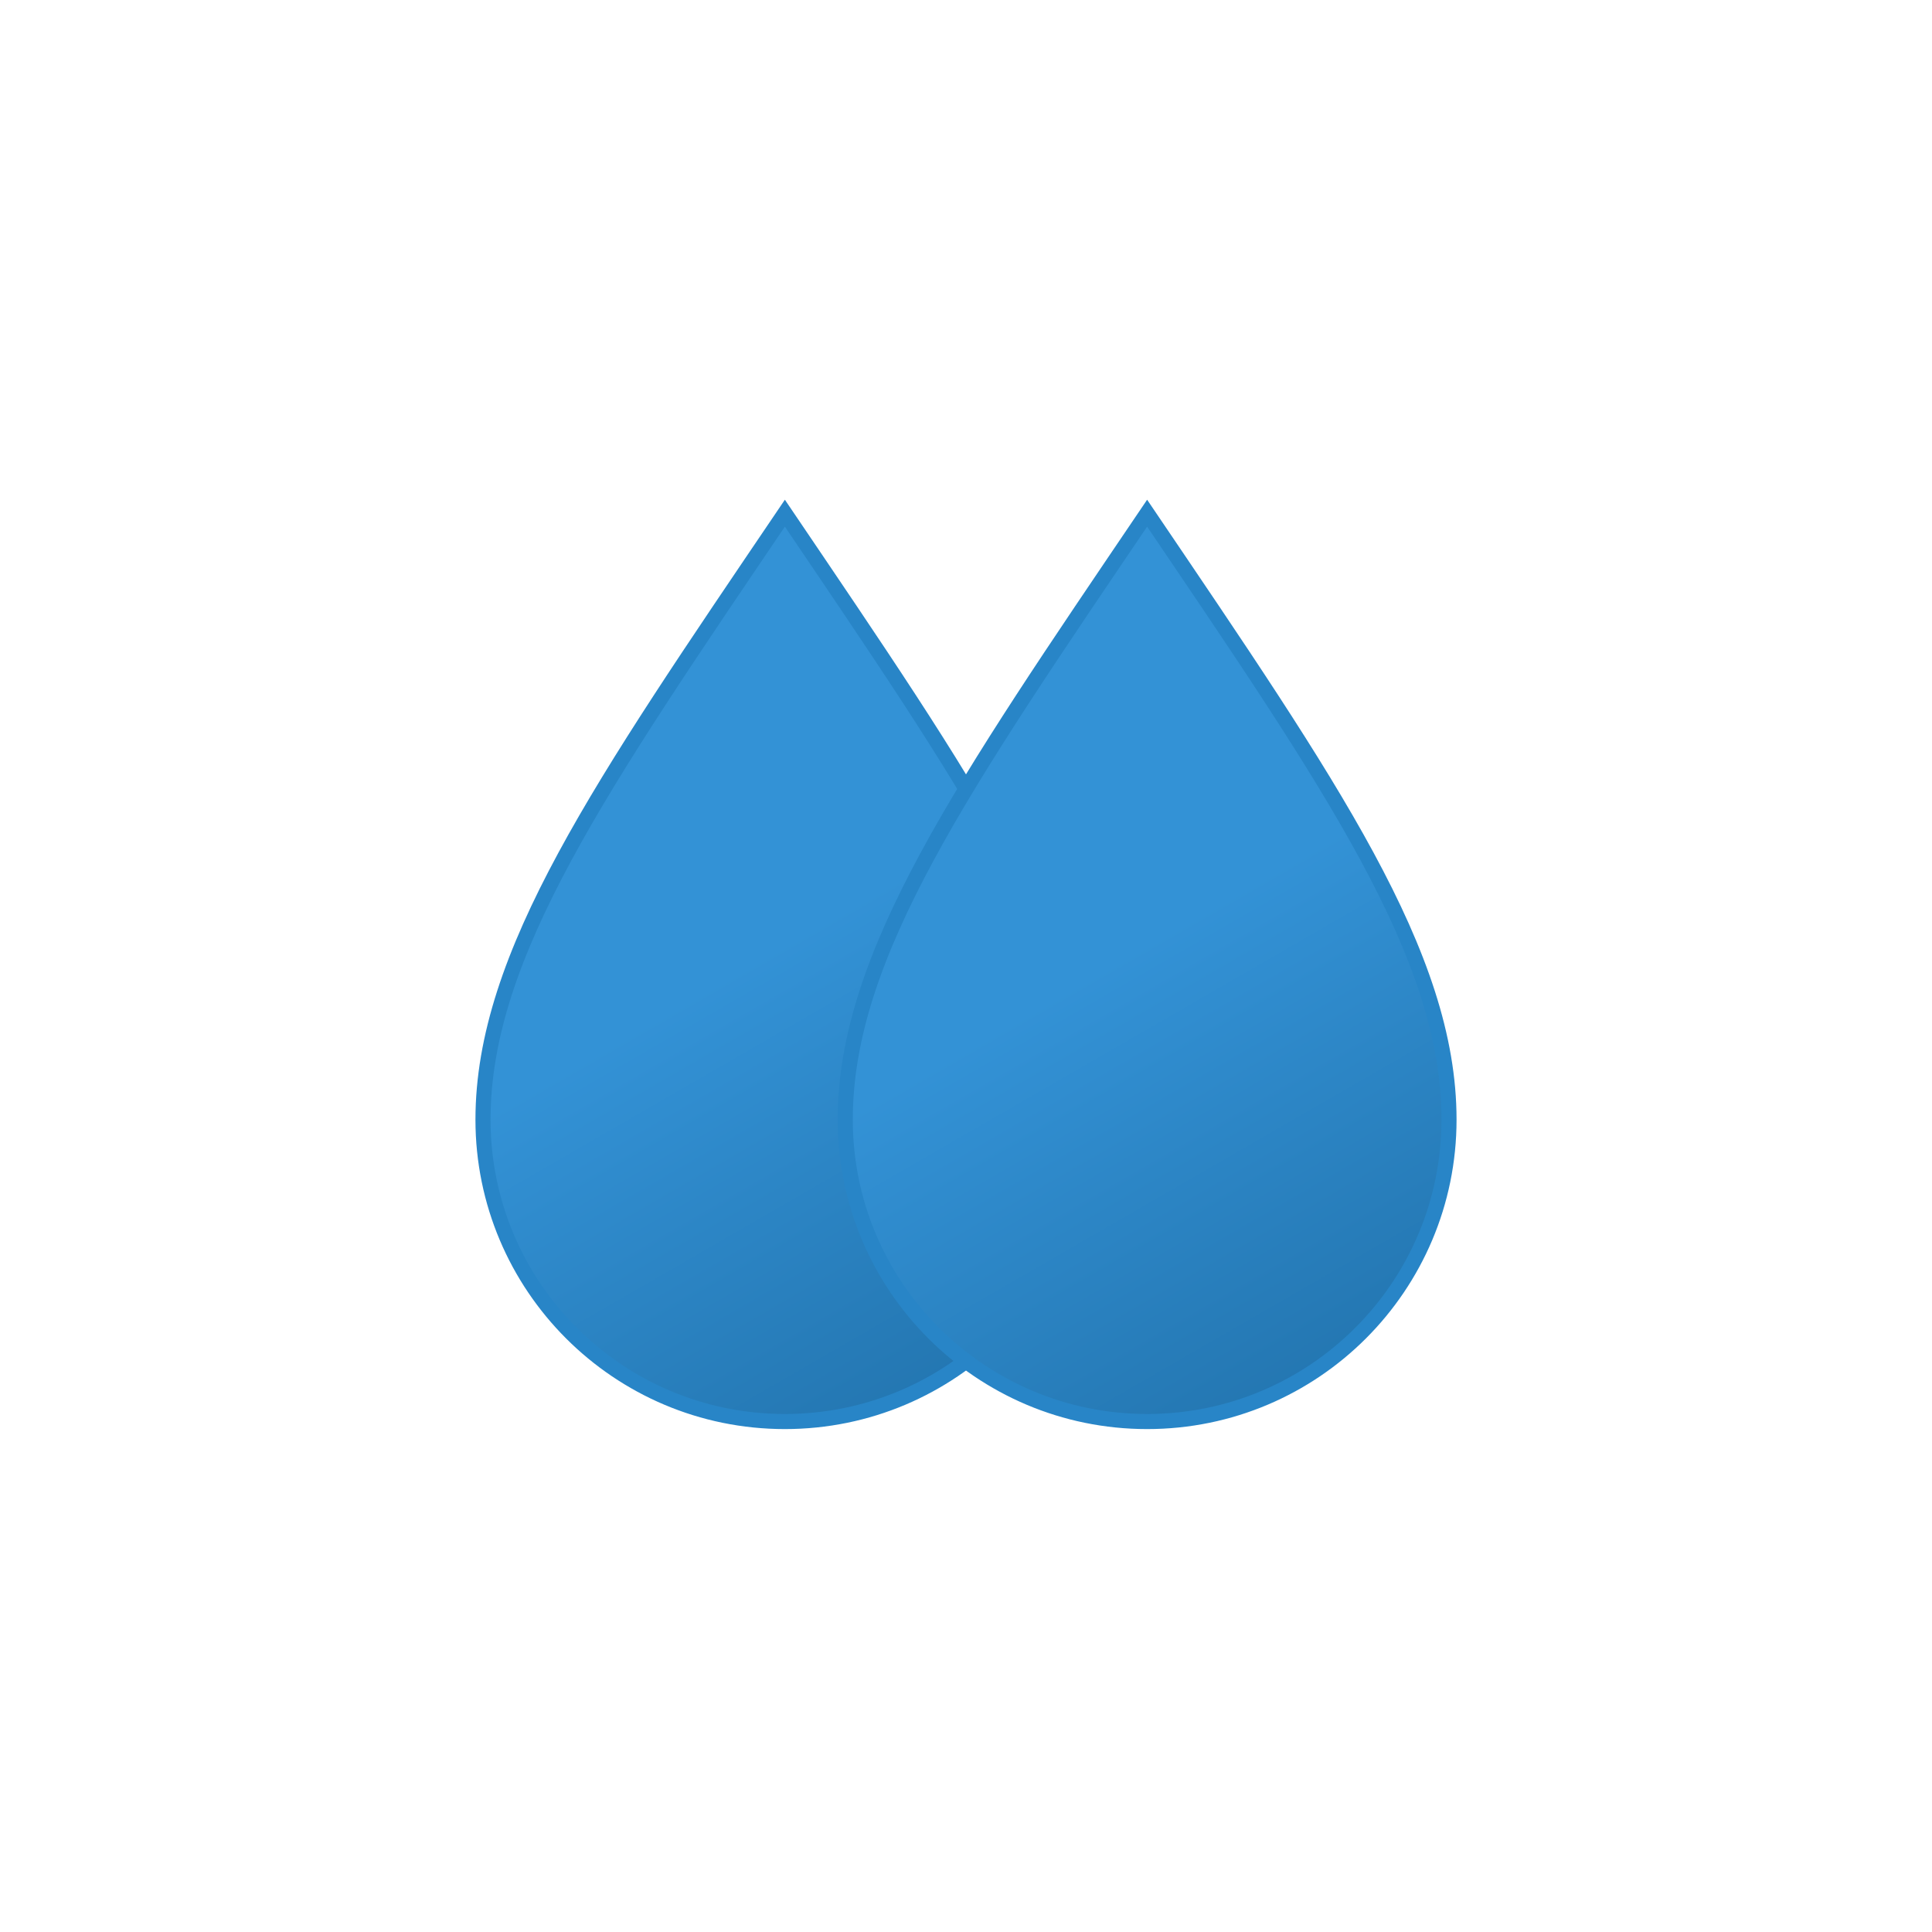
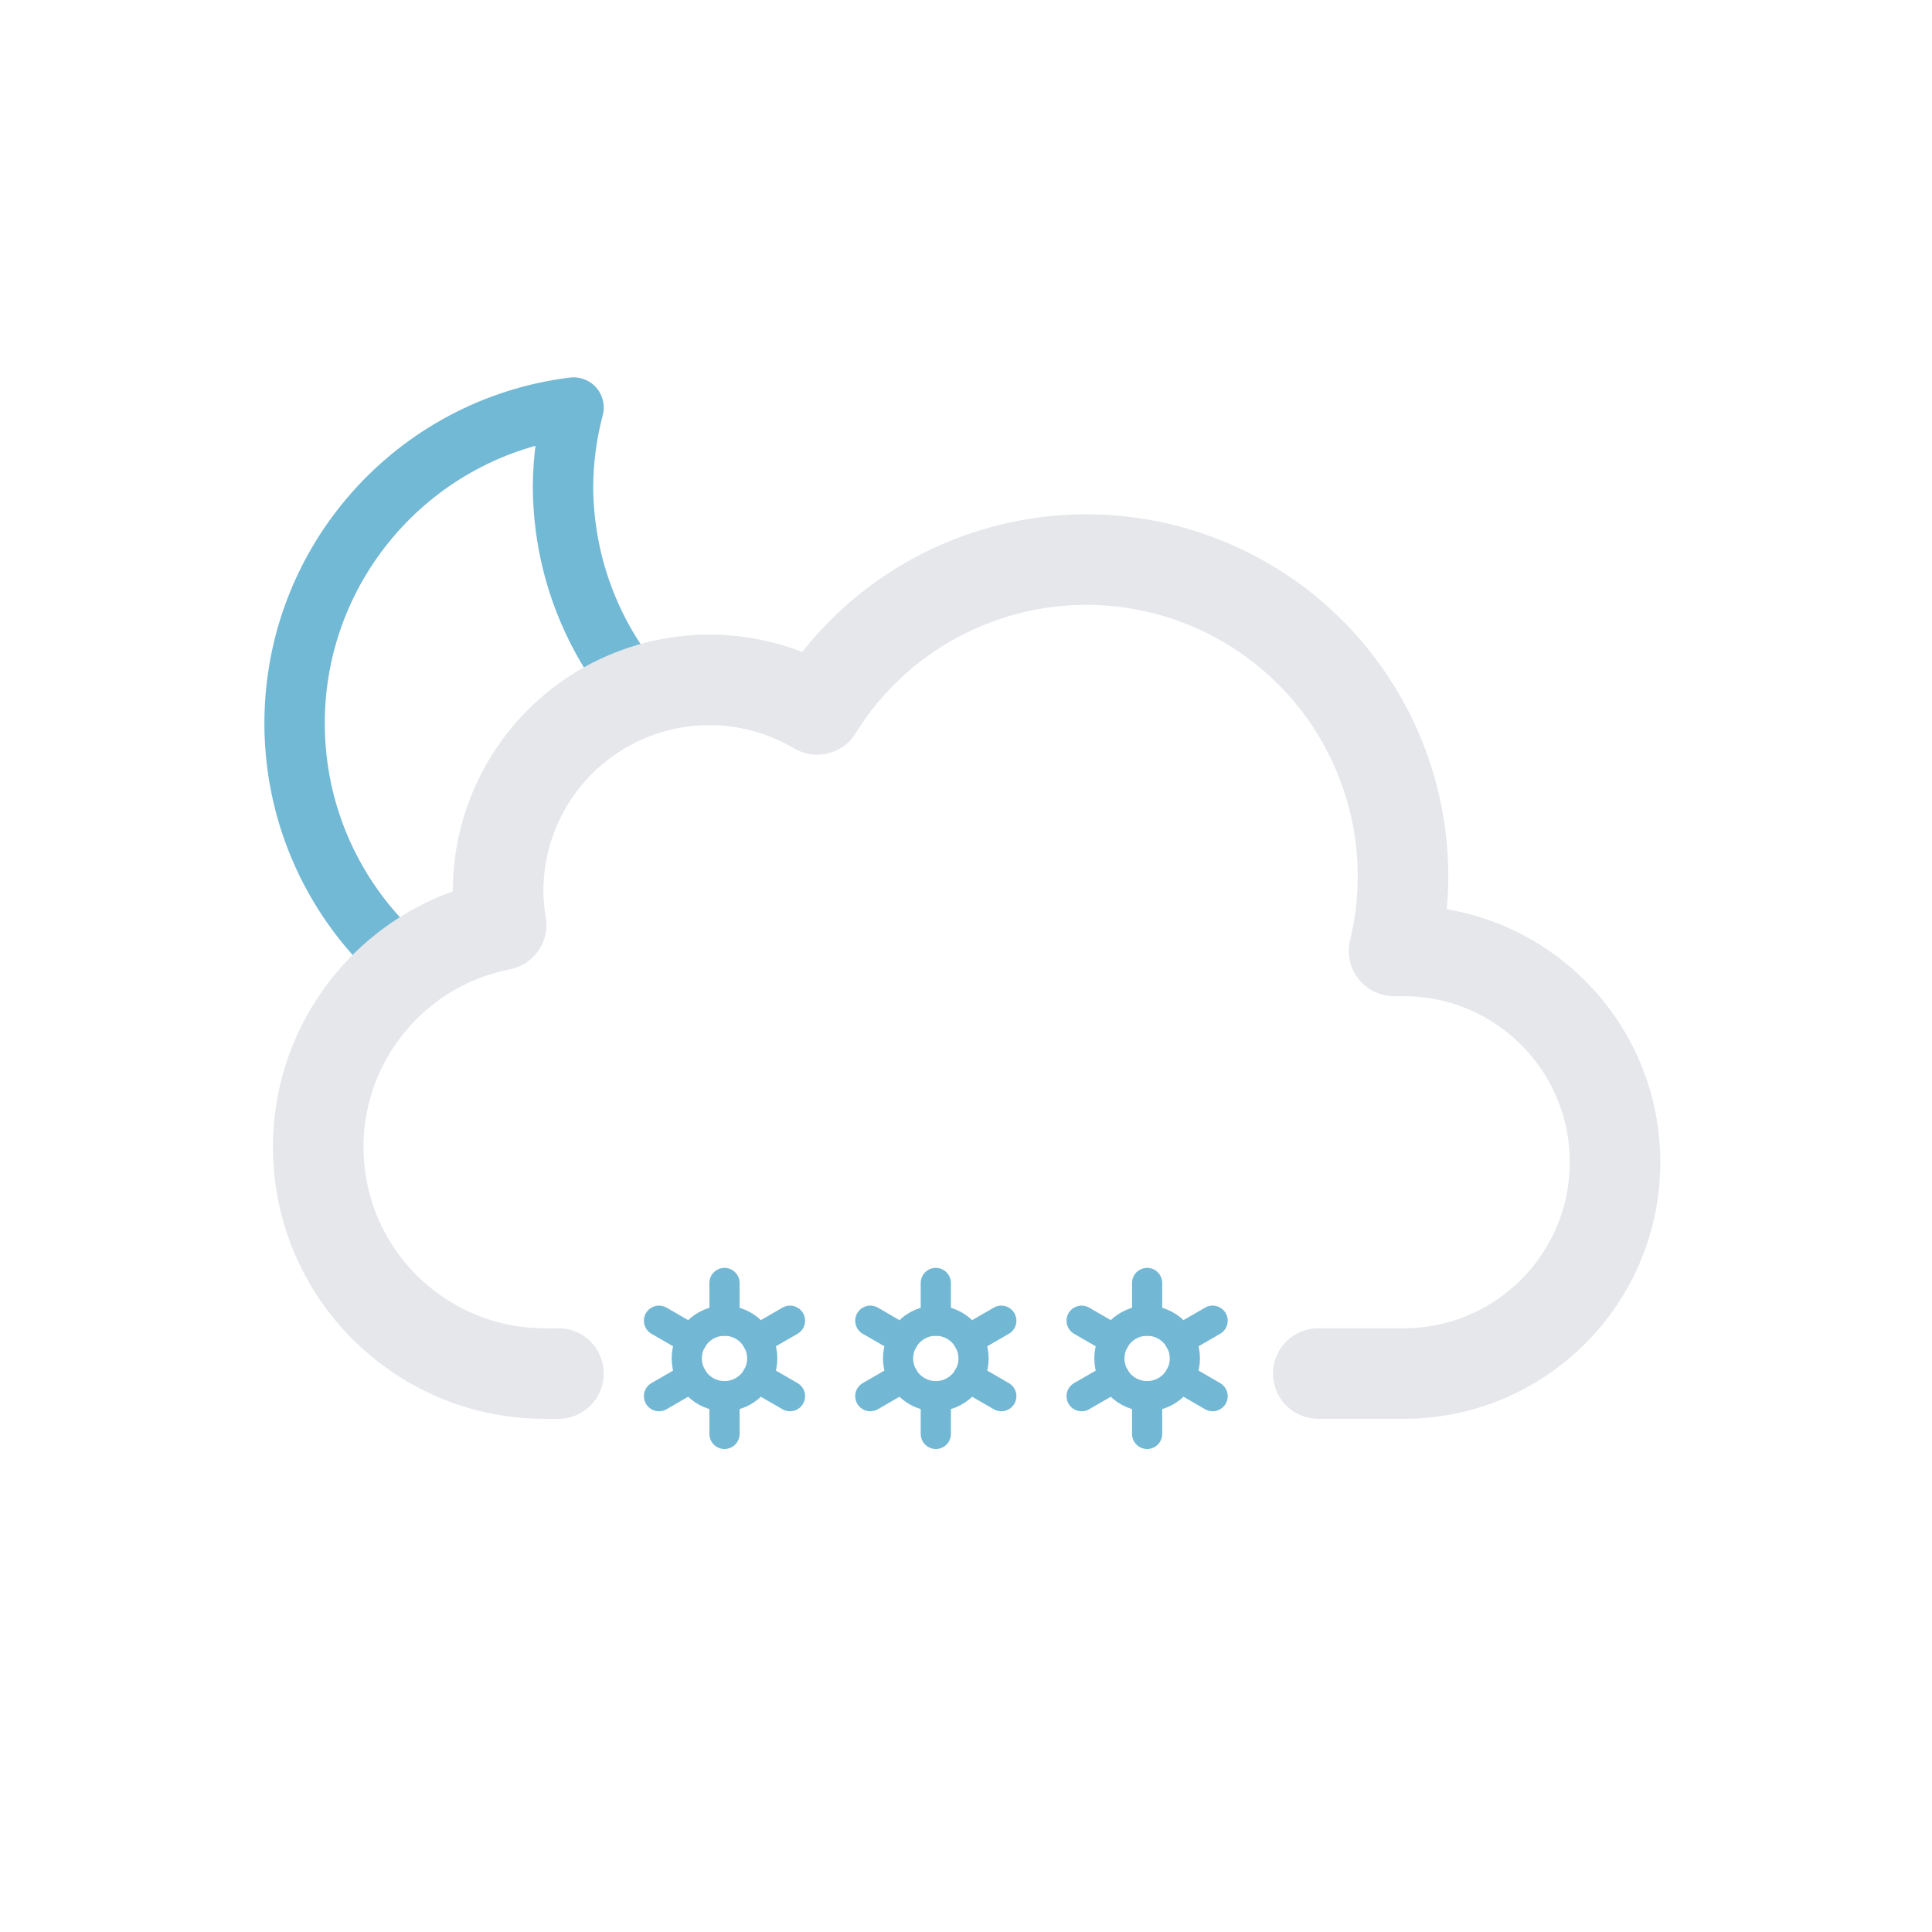
- <svg xmlns="http://www.w3.org/2000/svg" xmlns:xlink="http://www.w3.org/1999/xlink" viewBox="0 0 64 64">
+ <svg xmlns="http://www.w3.org/2000/svg" viewBox="0 0 64 64">
  <defs>
-     <linearGradient id="a" x1="17.61" x2="31.27" y1="21.85" y2="45.52" gradientUnits="userSpaceOnUse">
-       <stop offset="0" stop-color="#3392d6" />
-       <stop offset=".45" stop-color="#3392d6" />
-       <stop offset="1" stop-color="#2477b2" />
-     </linearGradient>
-     <linearGradient id="b" x1="29.61" x2="43.27" y1="21.85" y2="45.52" xlink:href="#a" />
+     <clipPath id="a">
+       <path fill="none" d="M12 35l-5.28-4.21-2-6 1-7 4-5 5-3h6l5 1 3 3L33 20l-6 4h-6l-3 3v4l-4 2-2 2z" />
+     </clipPath>
  </defs>
-   <path fill="url(#a)" stroke="#2885c7" stroke-miterlimit="10" stroke-width=".5" d="M26 17c-6.09 9-10 14.62-10 20.09a10 10 0 0020 0C36 31.62 32.09 26 26 17z">
-     <animateTransform attributeName="transform" calcMode="spline" dur="5s" keySplines="0.5 0 0.5 1; 0.5 0 0.5 1" repeatCount="indefinite" type="scale" values="1 1; 1 .9; 1 1" />
-   </path>
-   <path fill="url(#b)" stroke="#2885c7" stroke-miterlimit="10" stroke-width=".5" d="M38 17c-6.09 9-10 14.62-10 20.09a10 10 0 0020 0C48 31.62 44.09 26 38 17z">
-     <animateTransform attributeName="transform" begin="-3s" calcMode="spline" dur="5s" keySplines="0.5 0 0.5 1; 0.5 0 0.5 1" repeatCount="indefinite" type="scale" values="1 1; 1 .9; 1 1" />
-   </path>
+   <g clip-path="url(#a)">
+     <g>
+       <path fill="none" stroke="#72b9d5" stroke-linecap="round" stroke-linejoin="round" stroke-width="2" d="M29.33 26.68a10.61 10.61 0 01-10.68-10.54A10.5 10.5 0 0119 13.5a10.54 10.54 0 1011.5 13.11 11.48 11.48 0 01-1.17.07z" />
+       <animateTransform attributeName="transform" dur="10s" repeatCount="indefinite" type="rotate" values="-10 19.22 24.293;10 19.22 24.293;-10 19.22 24.293" />
+     </g>
+   </g>
+   <path fill="none" stroke="#e5e7eb" stroke-linecap="round" stroke-linejoin="round" stroke-width="3" d="M43.67 45.5h2.83a7 7 0 000-14h-.32a10.49 10.49 0 00-19.11-8 7 7 0 00-10.57 6 7.21 7.21 0 00.1 1.14A7.5 7.5 0 0018 45.5a4.19 4.19 0 00.5 0v0" />
+   <g>
+     <circle cx="31" cy="45" r="1.25" fill="none" stroke="#72b8d4" stroke-miterlimit="10" />
+     <path fill="none" stroke="#72b8d4" stroke-linecap="round" stroke-miterlimit="10" d="M33.17 46.25l-1.09-.63m-2.16-1.24l-1.09-.63M31 42.5v1.25m0 3.75v-1.25m-1.08-.63l-1.09.63m4.34-2.5l-1.09.63" />
+     <animateTransform additive="sum" attributeName="transform" dur="4s" repeatCount="indefinite" type="translate" values="-1 -6; 1 12" />
+     <animateTransform additive="sum" attributeName="transform" dur="9s" repeatCount="indefinite" type="rotate" values="0 31 45; 360 31 45" />
+     <animate attributeName="opacity" dur="4s" repeatCount="indefinite" values="0;1;1;1;0" />
+   </g>
+   <g>
+     <circle cx="24" cy="45" r="1.25" fill="none" stroke="#72b8d4" stroke-miterlimit="10" />
+     <path fill="none" stroke="#72b8d4" stroke-linecap="round" stroke-miterlimit="10" d="M26.17 46.25l-1.09-.63m-2.16-1.24l-1.09-.63M24 42.5v1.25m0 3.75v-1.25m-1.08-.63l-1.09.63m4.34-2.5l-1.09.63" />
+     <animateTransform additive="sum" attributeName="transform" begin="-2s" dur="4s" repeatCount="indefinite" type="translate" values="1 -6; -1 12" />
+     <animateTransform additive="sum" attributeName="transform" dur="9s" repeatCount="indefinite" type="rotate" values="0 24 45; 360 24 45" />
+     <animate attributeName="opacity" begin="-2s" dur="4s" repeatCount="indefinite" values="0;1;1;1;0" />
+   </g>
+   <g>
+     <circle cx="38" cy="45" r="1.25" fill="none" stroke="#72b8d4" stroke-miterlimit="10" />
+     <path fill="none" stroke="#72b8d4" stroke-linecap="round" stroke-miterlimit="10" d="M40.17 46.25l-1.09-.63m-2.16-1.24l-1.09-.63M38 42.5v1.25m0 3.75v-1.25m-1.08-.63l-1.09.63m4.34-2.5l-1.09.63" />
+     <animateTransform additive="sum" attributeName="transform" begin="-1s" dur="4s" repeatCount="indefinite" type="translate" values="1 -6; -1 12" />
+     <animateTransform additive="sum" attributeName="transform" dur="9s" repeatCount="indefinite" type="rotate" values="0 38 45; 360 38 45" />
+     <animate attributeName="opacity" begin="-1s" dur="4s" repeatCount="indefinite" values="0;1;1;1;0" />
+   </g>
</svg>
